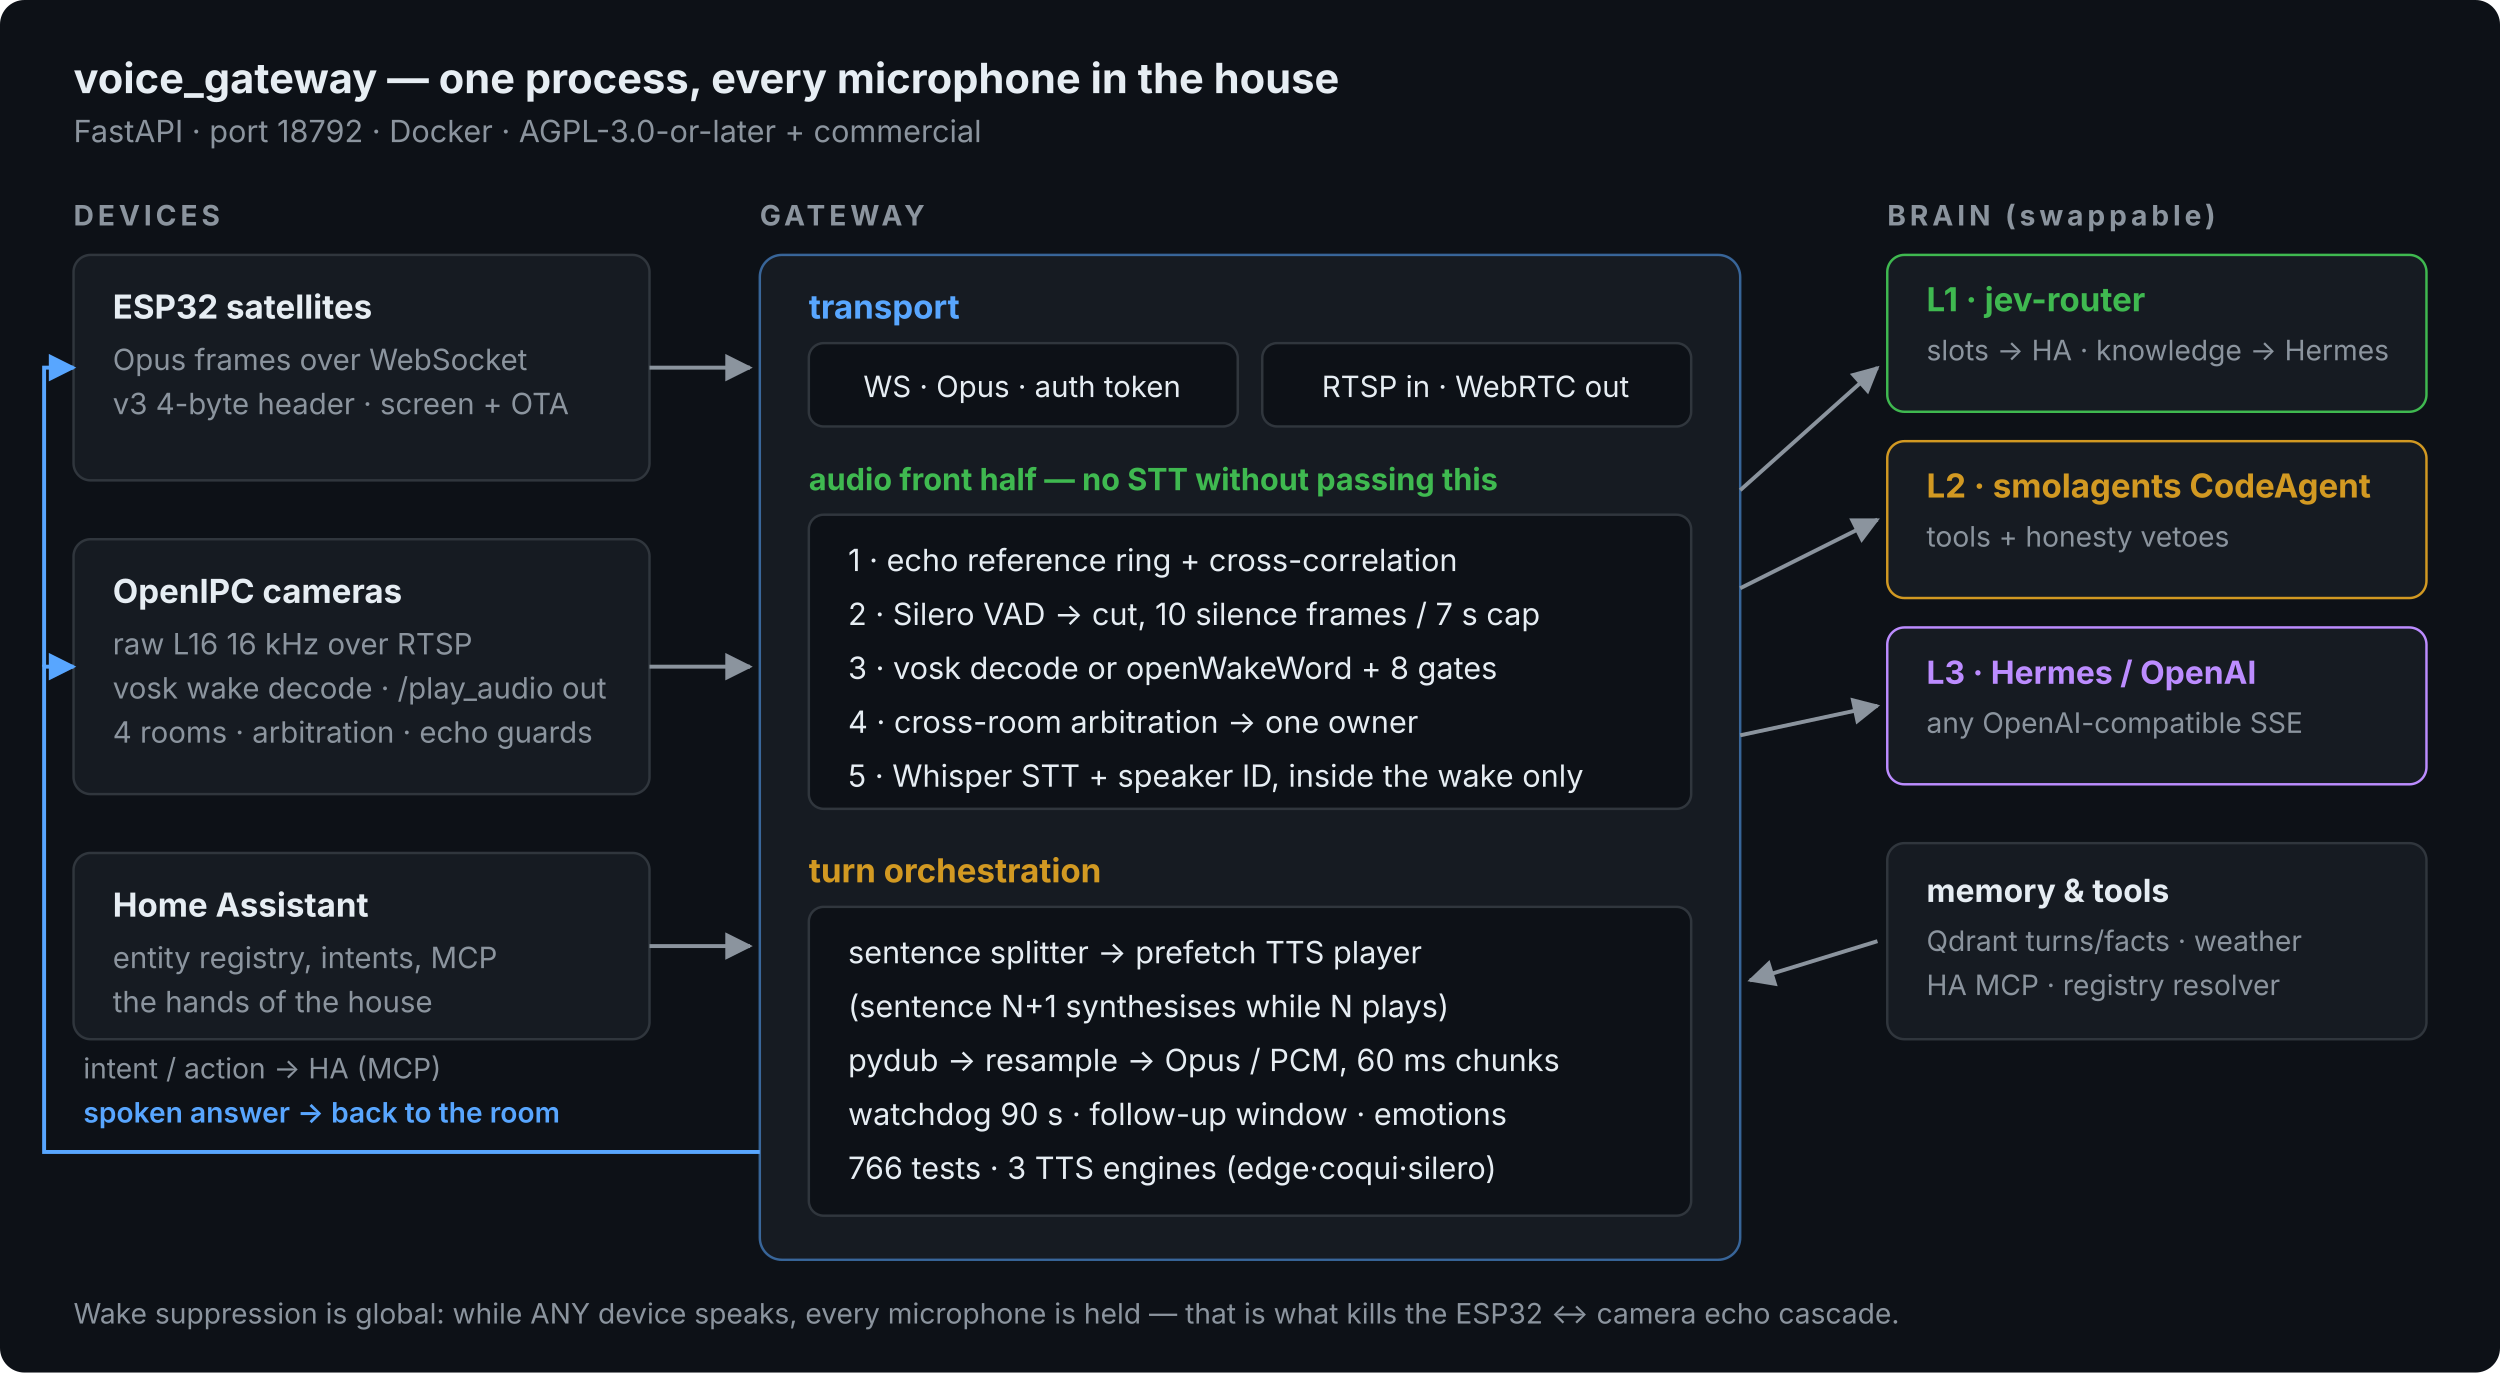
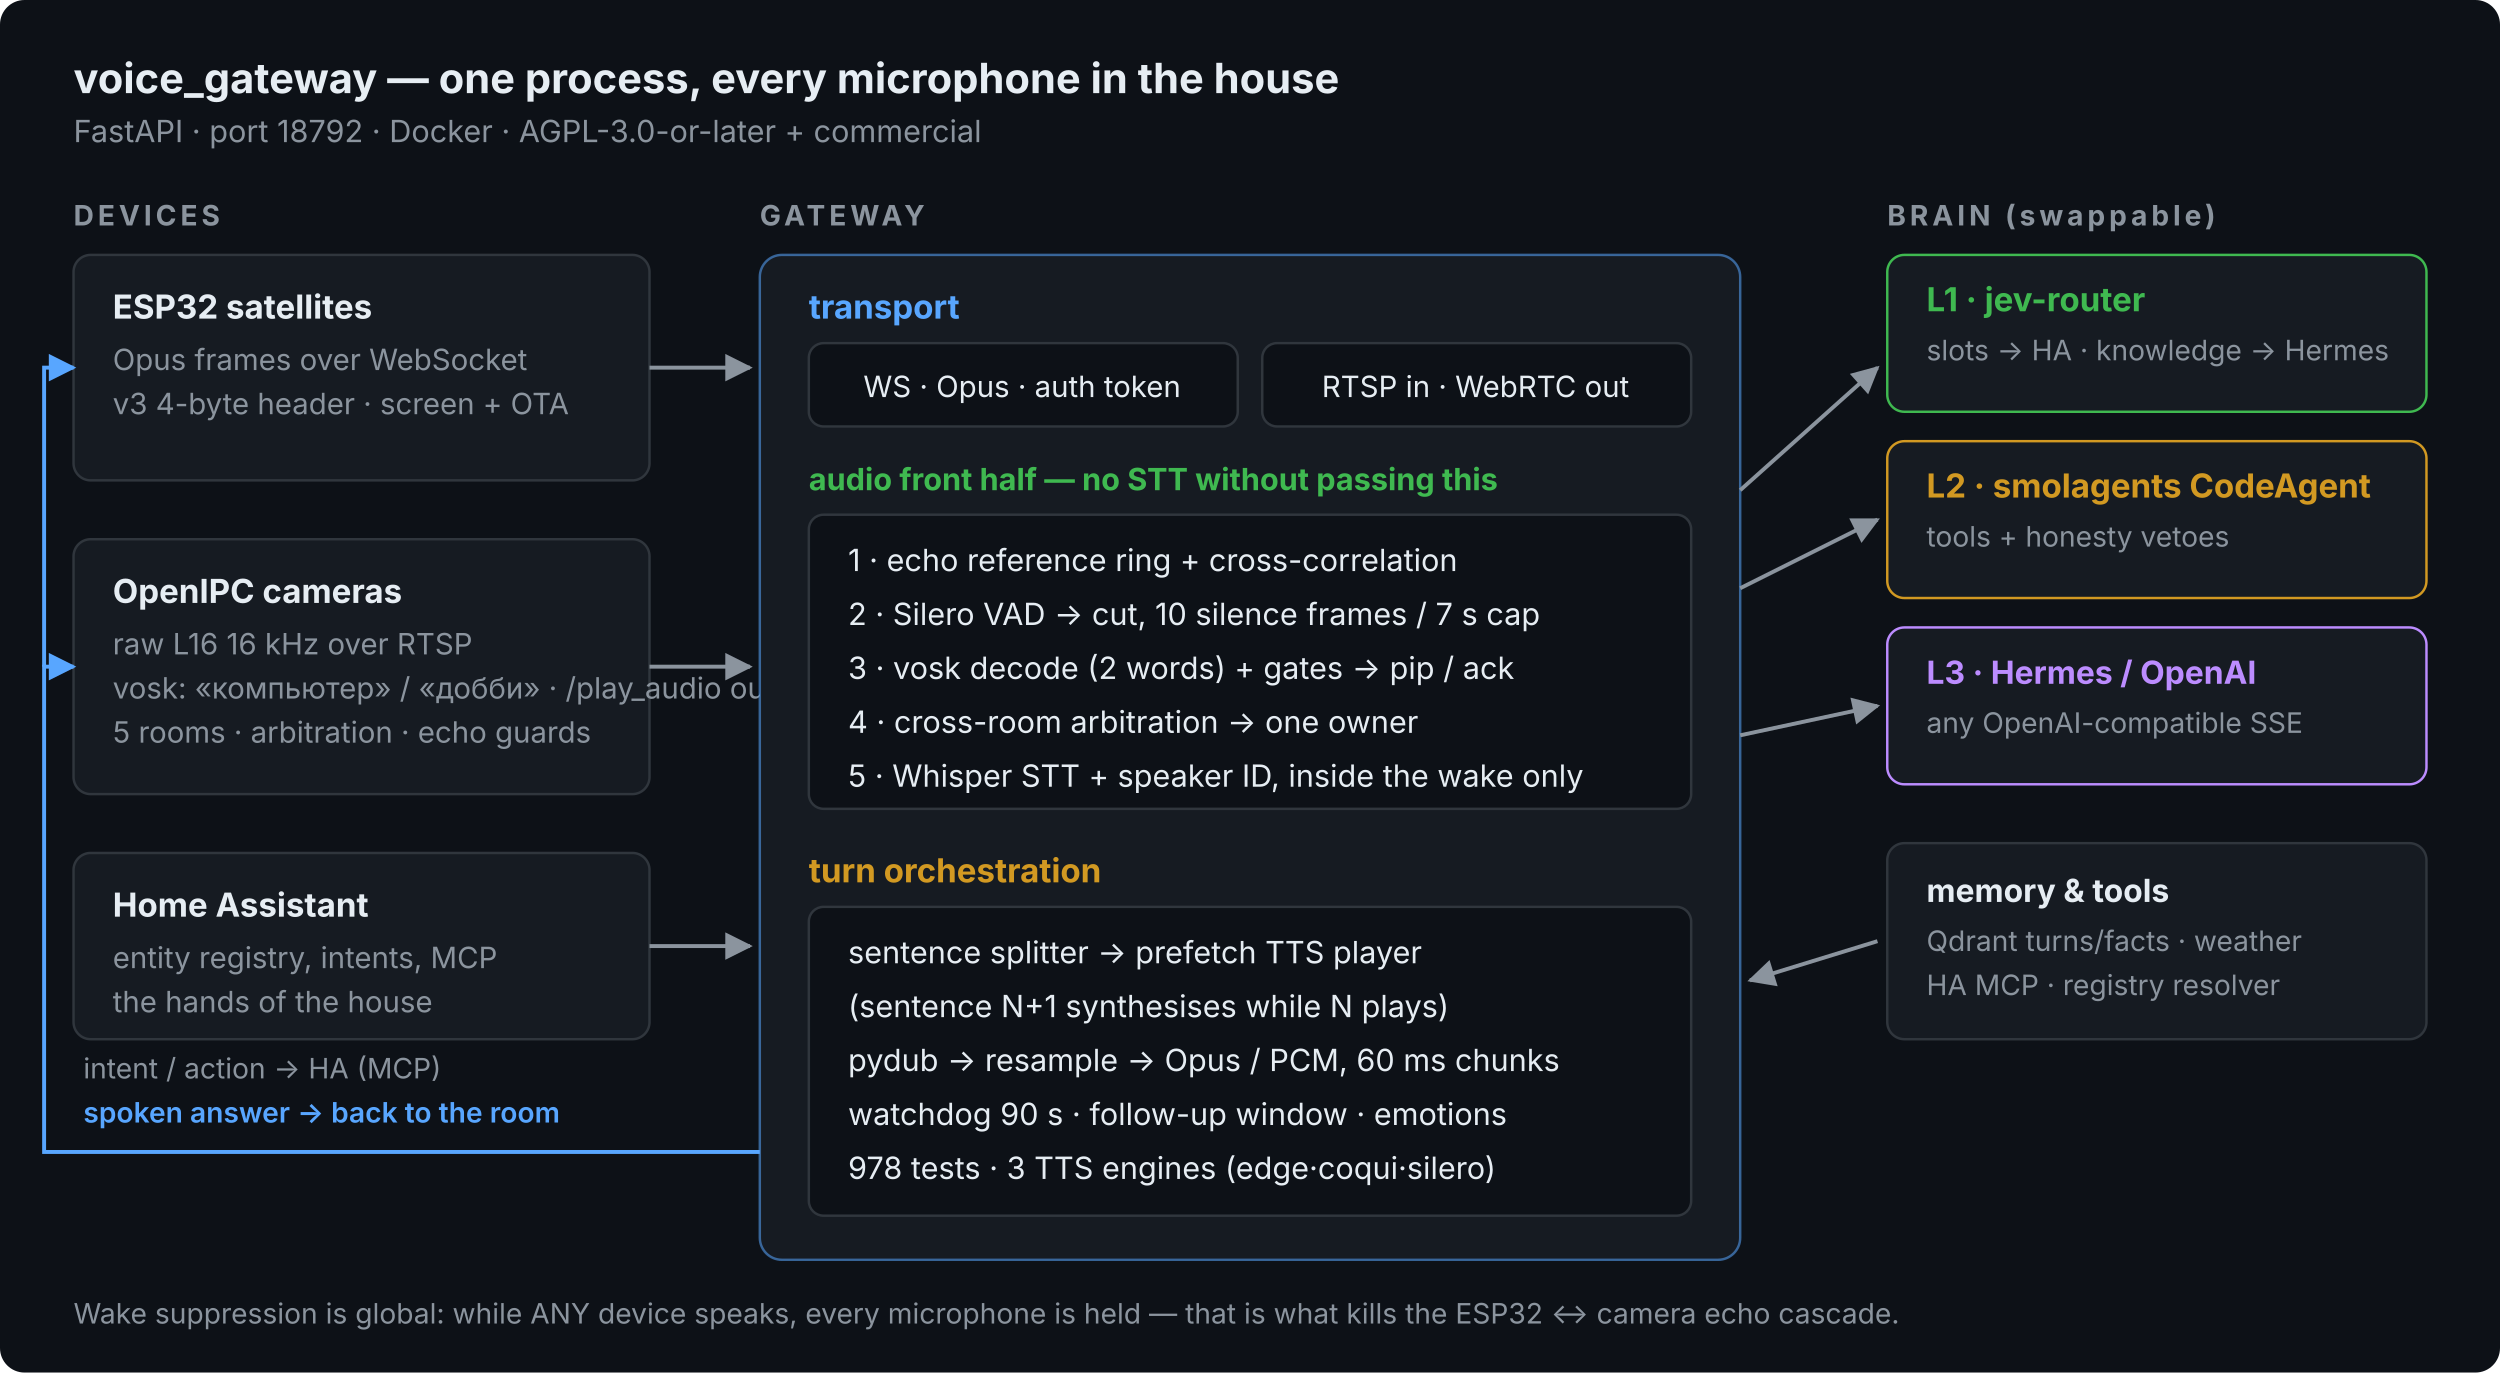
<svg xmlns="http://www.w3.org/2000/svg" viewBox="0 0 1020 560" width="1020" height="560" font-family="Inter, 'Segoe UI', Helvetica, Arial, sans-serif">
  <defs>
    <marker id="arw" viewBox="0 0 10 10" refX="9" refY="5" markerWidth="7" markerHeight="7" orient="auto-start-reverse">
      <path d="M0,0 L10,5 L0,10 z" fill="#8b949e" />
    </marker>
    <marker id="arwb" viewBox="0 0 10 10" refX="9" refY="5" markerWidth="7" markerHeight="7" orient="auto-start-reverse">
      <path d="M0,0 L10,5 L0,10 z" fill="#58a6ff" />
    </marker>
  </defs>
  <rect x="0" y="0" width="1020" height="560" rx="10" fill="#0d1117" />
  <text x="30" y="38" fill="#e6edf3" font-size="17" font-weight="700">voice_gateway — one process, every microphone in the house</text>
  <text x="30" y="58" fill="#8b949e" font-size="12.5">FastAPI · port 18792 · Docker · AGPL-3.0-or-later + commercial</text>
  <text x="30" y="92" fill="#8b949e" font-size="11.5" font-weight="700" letter-spacing="1.6">DEVICES</text>
  <text x="310" y="92" fill="#8b949e" font-size="11.5" font-weight="700" letter-spacing="1.6">GATEWAY</text>
  <text x="770" y="92" fill="#8b949e" font-size="11.5" font-weight="700" letter-spacing="1.6">BRAIN (swappable)</text>
  <g>
    <rect x="30" y="104" width="235" height="92" rx="7" fill="#161b22" stroke="#30363d" />
    <text x="46" y="130" fill="#e6edf3" font-size="13.5" font-weight="700">ESP32 satellites</text>
    <text x="46" y="151" fill="#8b949e" font-size="12">Opus frames over WebSocket</text>
    <text x="46" y="169" fill="#8b949e" font-size="12">v3 4-byte header · screen + OTA</text>
    <rect x="30" y="220" width="235" height="104" rx="7" fill="#161b22" stroke="#30363d" />
    <text x="46" y="246" fill="#e6edf3" font-size="13.5" font-weight="700">OpenIPC cameras</text>
    <text x="46" y="267" fill="#8b949e" font-size="12">raw L16 16 kHz over RTSP</text>
-     <text x="46" y="285" fill="#8b949e" font-size="12">vosk wake decode · /play_audio out</text>
-     <text x="46" y="303" fill="#8b949e" font-size="12">4 rooms · arbitration · echo guards</text>
+     <text x="46" y="285" fill="#8b949e" font-size="12">vosk: «компьютер» / «добби» · /play_audio out</text>
+     <text x="46" y="303" fill="#8b949e" font-size="12">5 rooms · arbitration · echo guards</text>
    <rect x="30" y="348" width="235" height="76" rx="7" fill="#161b22" stroke="#30363d" />
    <text x="46" y="374" fill="#e6edf3" font-size="13.5" font-weight="700">Home Assistant</text>
    <text x="46" y="395" fill="#8b949e" font-size="12">entity registry, intents, MCP</text>
    <text x="46" y="413" fill="#8b949e" font-size="12">the hands of the house</text>
  </g>
  <g>
    <rect x="310" y="104" width="400" height="410" rx="9" fill="#161b22" stroke="#58a6ff" stroke-opacity="0.55" />
    <text x="330" y="130" fill="#58a6ff" font-size="13.5" font-weight="700">transport</text>
    <rect x="330" y="140" width="175" height="34" rx="6" fill="#0d1117" stroke="#30363d" />
    <text x="417" y="162" fill="#e6edf3" font-size="12" text-anchor="middle">WS · Opus · auth token</text>
    <rect x="515" y="140" width="175" height="34" rx="6" fill="#0d1117" stroke="#30363d" />
    <text x="602" y="162" fill="#e6edf3" font-size="12" text-anchor="middle">RTSP in · WebRTC out</text>
    <text x="330" y="200" fill="#3fb950" font-size="12.5" font-weight="700">audio front half — no STT without passing this</text>
    <rect x="330" y="210" width="360" height="120" rx="6" fill="#0d1117" stroke="#30363d" />
    <text x="346" y="233" fill="#e6edf3" font-size="12.5">1 · echo reference ring + cross-correlation</text>
    <text x="346" y="255" fill="#e6edf3" font-size="12.5">2 · Silero VAD → cut, 10 silence frames / 7 s cap</text>
-     <text x="346" y="277" fill="#e6edf3" font-size="12.5">3 · vosk decode or openWakeWord + 8 gates</text>
+     <text x="346" y="277" fill="#e6edf3" font-size="12.5">3 · vosk decode (2 words) + gates → pip / ack</text>
    <text x="346" y="299" fill="#e6edf3" font-size="12.5">4 · cross-room arbitration → one owner</text>
    <text x="346" y="321" fill="#e6edf3" font-size="12.5">5 · Whisper STT + speaker ID, inside the wake only</text>
    <text x="330" y="360" fill="#d29922" font-size="13.5" font-weight="700">turn orchestration</text>
    <rect x="330" y="370" width="360" height="126" rx="6" fill="#0d1117" stroke="#30363d" />
    <text x="346" y="393" fill="#e6edf3" font-size="12.5">sentence splitter → prefetch TTS player</text>
    <text x="346" y="415" fill="#e6edf3" font-size="12.5">    (sentence N+1 synthesises while N plays)</text>
    <text x="346" y="437" fill="#e6edf3" font-size="12.5">pydub → resample → Opus / PCM, 60 ms chunks</text>
    <text x="346" y="459" fill="#e6edf3" font-size="12.5">watchdog 90 s · follow-up window · emotions</text>
-     <text x="346" y="481" fill="#e6edf3" font-size="12.5">766 tests · 3 TTS engines (edge·coqui·silero)</text>
+     <text x="346" y="481" fill="#e6edf3" font-size="12.5">978 tests · 3 TTS engines (edge·coqui·silero)</text>
  </g>
  <g>
    <rect x="770" y="104" width="220" height="64" rx="7" fill="#161b22" stroke="#3fb950" />
    <text x="786" y="127" fill="#3fb950" font-size="13.5" font-weight="700">L1 · jev-router</text>
    <text x="786" y="147" fill="#8b949e" font-size="11.5">slots → HA · knowledge → Hermes</text>
    <rect x="770" y="180" width="220" height="64" rx="7" fill="#161b22" stroke="#d29922" />
    <text x="786" y="203" fill="#d29922" font-size="13.5" font-weight="700">L2 · smolagents CodeAgent</text>
    <text x="786" y="223" fill="#8b949e" font-size="11.5">tools + honesty vetoes</text>
    <rect x="770" y="256" width="220" height="64" rx="7" fill="#161b22" stroke="#bc8cff" />
    <text x="786" y="279" fill="#bc8cff" font-size="13" font-weight="700">L3 · Hermes / OpenAI</text>
    <text x="786" y="299" fill="#8b949e" font-size="11.5">any OpenAI-compatible SSE</text>
    <rect x="770" y="344" width="220" height="80" rx="7" fill="#161b22" stroke="#30363d" />
    <text x="786" y="368" fill="#e6edf3" font-size="13" font-weight="700">memory &amp; tools</text>
    <text x="786" y="388" fill="#8b949e" font-size="11.5">Qdrant turns/facts · weather</text>
    <text x="786" y="406" fill="#8b949e" font-size="11.5">HA MCP · registry resolver</text>
  </g>
  <g stroke="#8b949e" stroke-width="1.6" fill="none">
    <line x1="265" y1="150" x2="306" y2="150" marker-end="url(#arw)" />
    <line x1="265" y1="272" x2="306" y2="272" marker-end="url(#arw)" />
    <line x1="265" y1="386" x2="306" y2="386" marker-end="url(#arw)" />
    <line x1="710" y1="200" x2="766" y2="150" marker-end="url(#arw)" />
    <line x1="710" y1="240" x2="766" y2="212" marker-end="url(#arw)" />
    <line x1="710" y1="300" x2="766" y2="288" marker-end="url(#arw)" />
    <line x1="766" y1="384" x2="714" y2="400" marker-end="url(#arw)" />
  </g>
  <g stroke="#58a6ff" stroke-width="1.6" fill="none">
    <path d="M310 470 H 18 V 272 H 30" marker-end="url(#arwb)" />
    <path d="M18 272 V 150 H 30" marker-end="url(#arwb)" />
  </g>
  <text x="34" y="458" fill="#58a6ff" font-size="11.5" font-weight="600">spoken answer → back to the room</text>
  <text x="34" y="440" fill="#8b949e" font-size="11.5">intent / action → HA (MCP)</text>
  <text x="30" y="540" fill="#8b949e" font-size="11.5">Wake suppression is global: while ANY device speaks, every microphone is held — that is what kills the ESP32 ↔ camera echo cascade.</text>
</svg>
